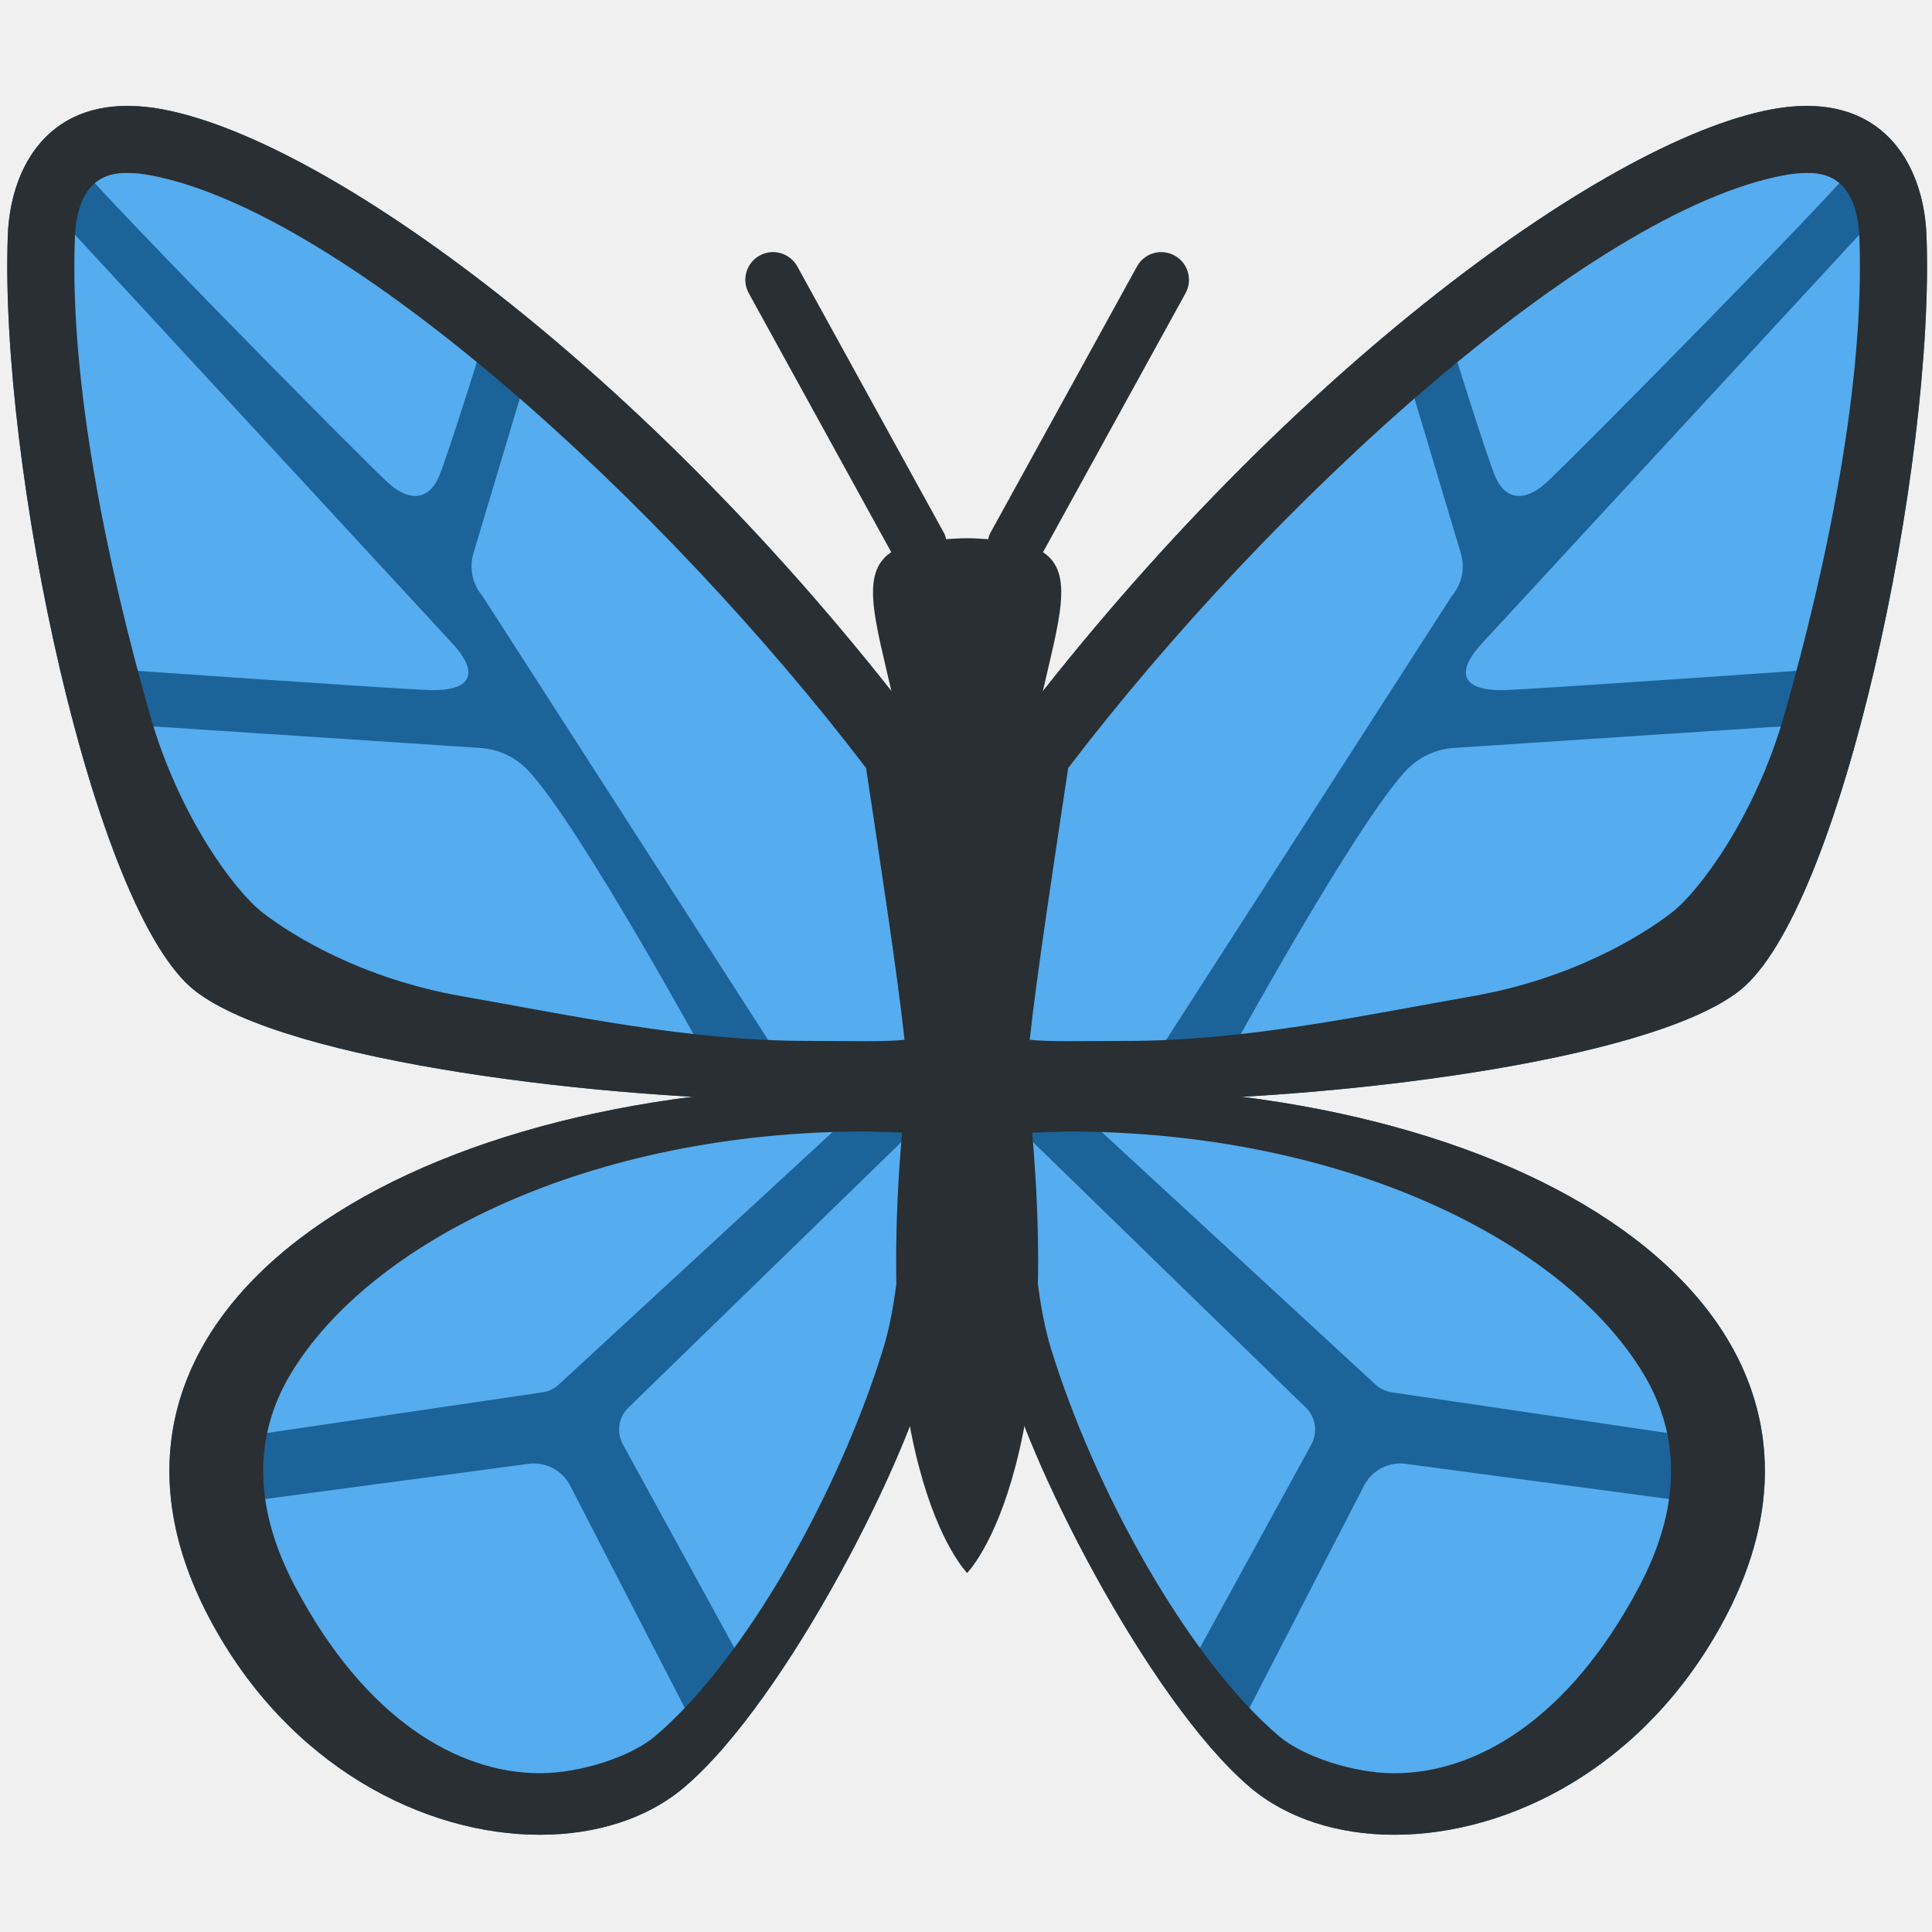
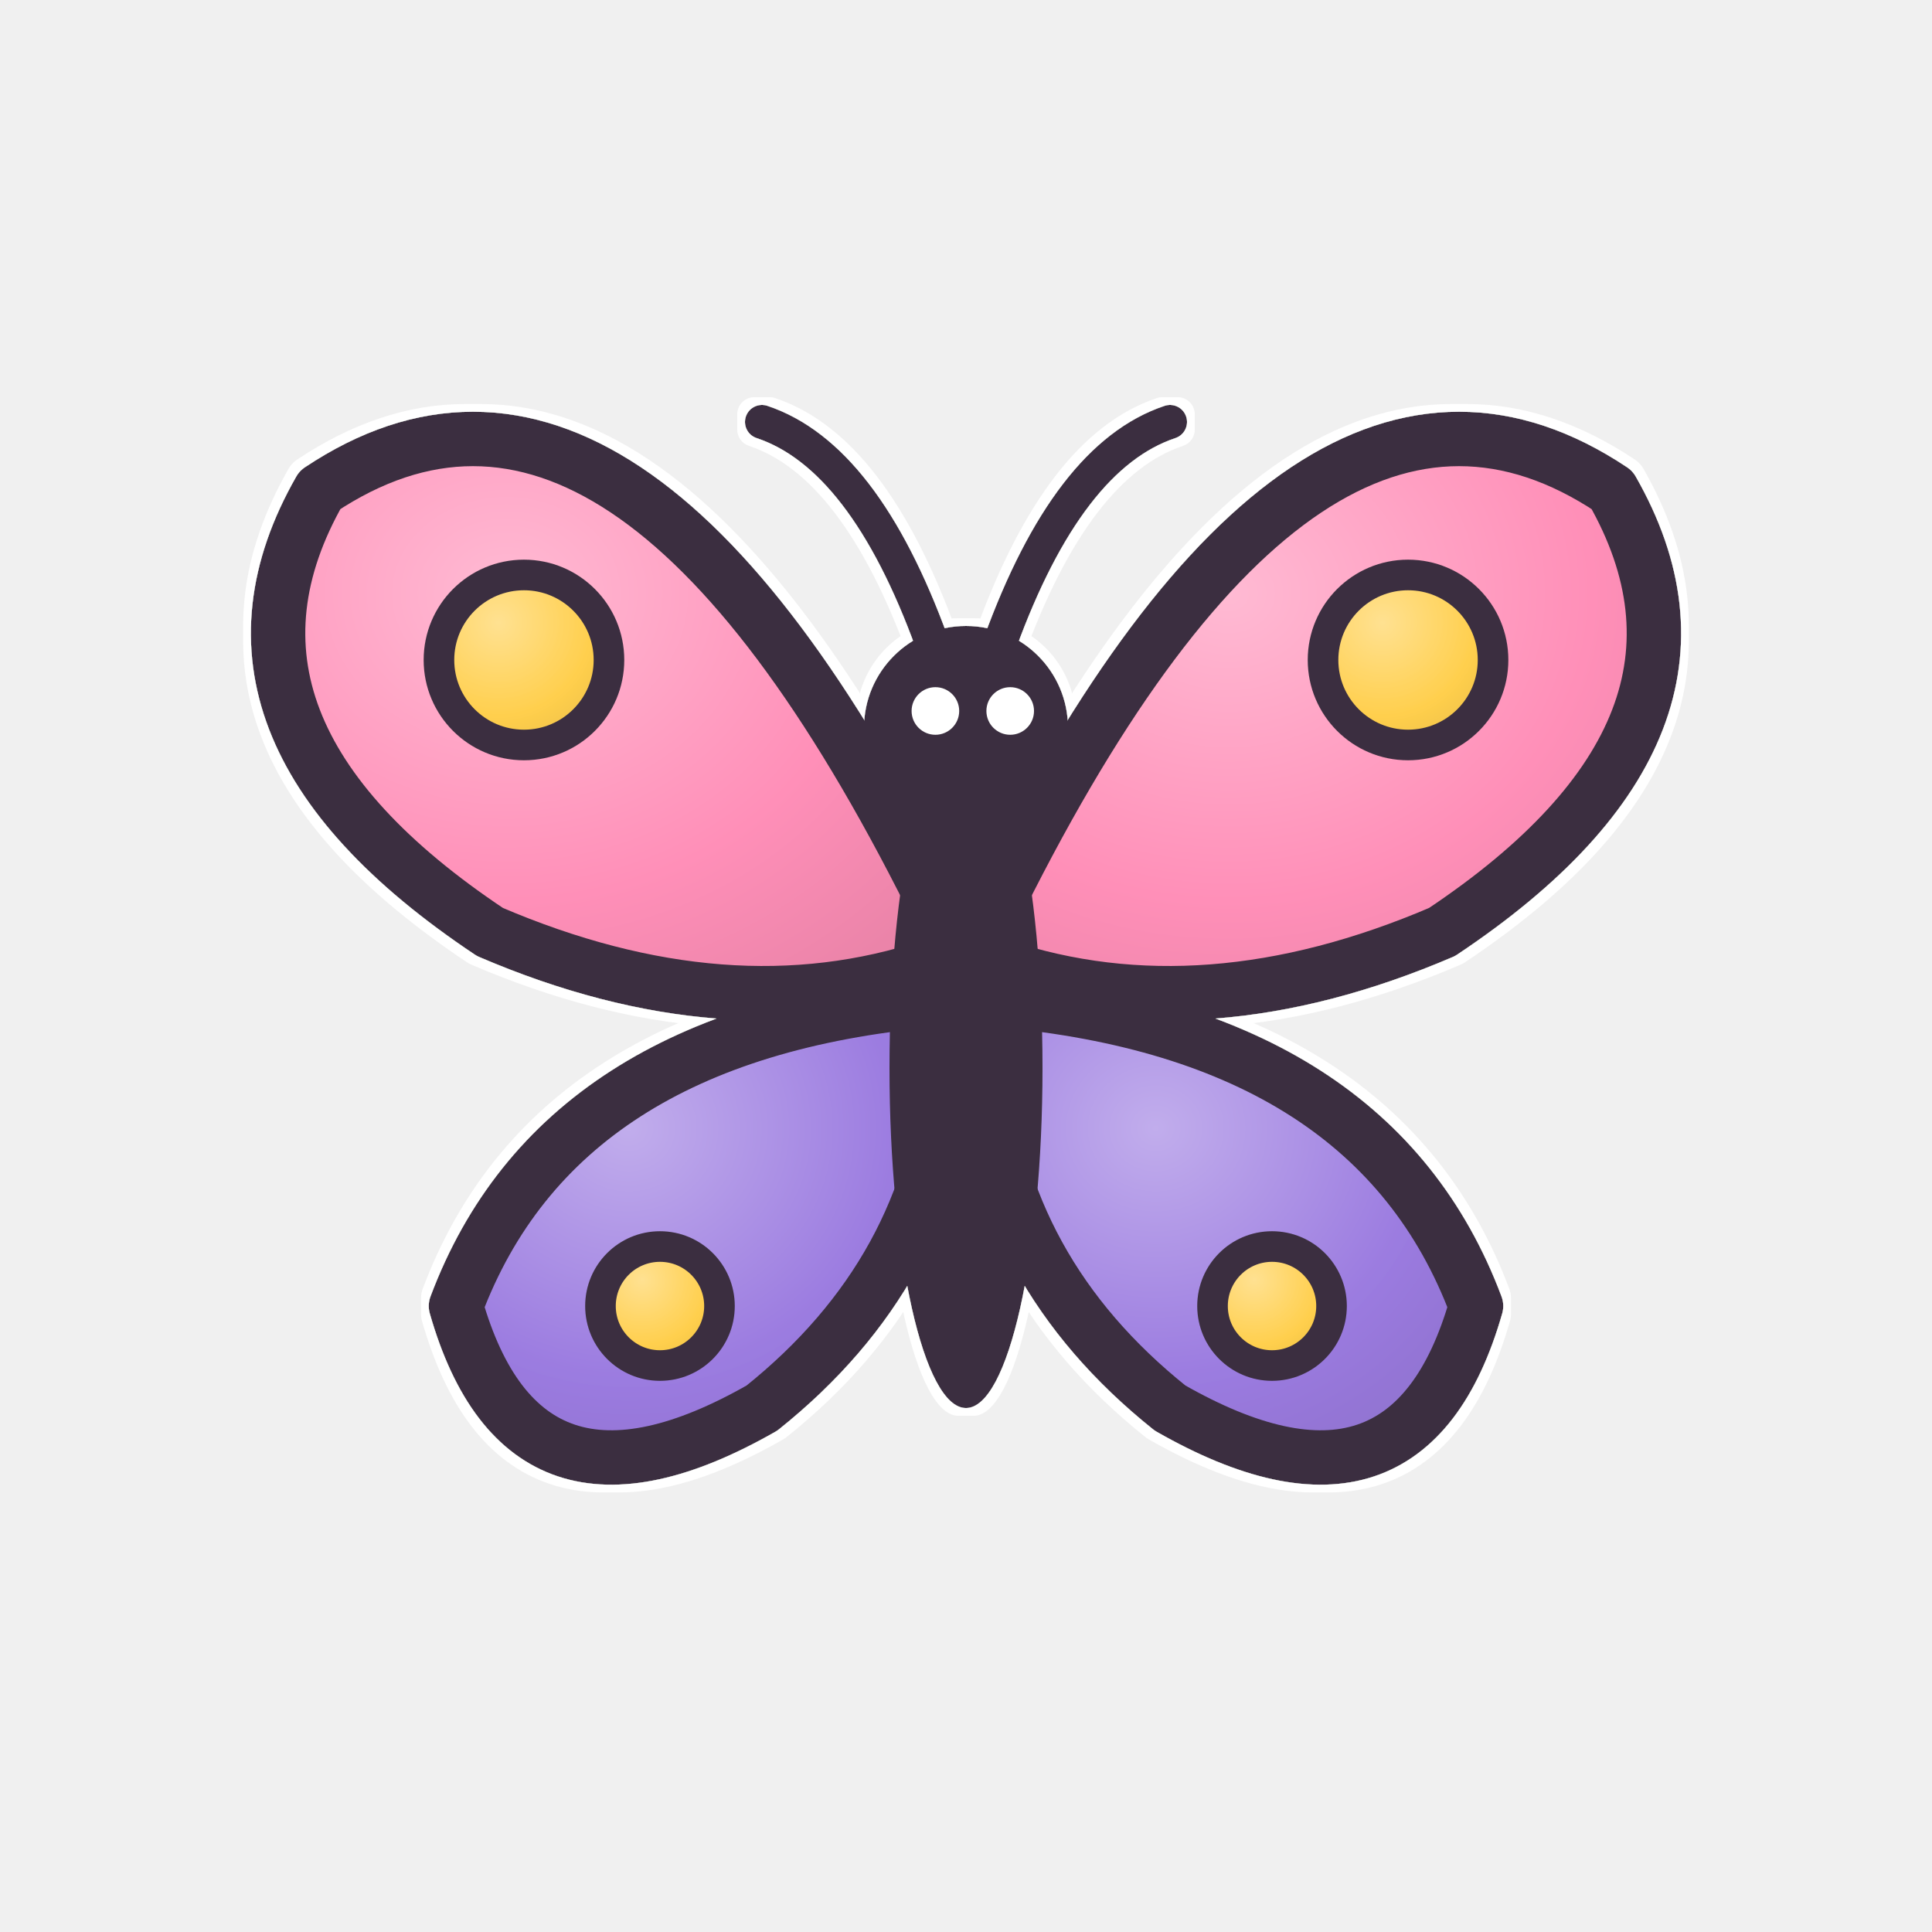
- <svg xmlns="http://www.w3.org/2000/svg" viewBox="0 0 36 36">
-   <path fill="#1C6399" d="M20.004 20.243c-.426 0-.858.01-1.294.031-.436 1.268-.468 2.747 0 5.097.328 1.646 2.659 6.299 4.584 7.933.683.58 1.638.884 2.69.884 2.144 0 4.691-1.265 6.157-4.034 3.001-5.671-3.474-9.911-12.137-9.911z" />
-   <path fill="#1C6399" d="M33.666 1.973c-.204 0-.425.021-.663.066-3.182.601-9.302 5.126-14.287 11.771 0 0-.789 5.16-.789 6.194 0 .336 1.264.5 3.058.5 3.717 0 9.709-.705 11.424-2.041 1.898-1.479 3.65-9.804 3.488-14.079-.046-1.175-.662-2.411-2.231-2.411z" />
-   <path fill="#55ACEE" d="m27.098 13.936 6.629-.436s-1.055 3.619-3.102 4.656-7.719 1.5-7.719 1.5 2.33-4.261 3.286-5.29c.237-.256.559-.408.906-.43zm.52-1.952 7.526-8.151s.002 5.365-1.206 8.635c0 0-5.383.379-5.914.391-.703.016-.969-.265-.406-.875zm-6.068 7.672 5.5-8.547a.856.856 0 0 0 .171-.798l-.968-3.233-6.722 6.609-.844 6.031 2.863-.062zM27.862 8.88c.172.406.516.5.938.125s6.074-6.094 6-6.218c0 0-2.832-1.194-7.8 3.463 0 0 .69 2.224.862 2.63zm-8.925 12.099 5.373 5.228a.575.575 0 0 1 .125.709L22.06 31.25s-4.187-5.479-3.123-10.271zm7.282 6.301 5.549.741s-1.058 3.845-3.394 4.854c-3.906 1.688-5.312-.625-5.312-.625l2.352-4.562a.762.762 0 0 1 .805-.408zm-5.95-6.426 5.375 4.958c.077.066.169.11.269.129l6.119.903s-1.219-3.031-4.429-4.531c-3.71-1.733-7.334-1.459-7.334-1.459z" />
-   <path fill="#292F33" d="M20.004 20.243c-.426 0-.858.01-1.294.031-.436 1.268-.468 2.747 0 5.097.328 1.646 2.659 6.299 4.584 7.933.683.58 1.638.884 2.69.884 2.144 0 4.691-1.265 6.157-4.034 3.001-5.671-3.474-9.911-12.137-9.911zm10.537 9.326c-1.316 2.486-3.05 3.473-4.558 3.473-.767 0-1.704-.313-2.15-.691-1.695-1.439-3.437-4.58-4.25-7.224-.465-1.513-.354-4.022-.354-4.022l.667-.021c5.168 0 9.249 2.058 10.726 4.512.714 1.186.687 2.523-.081 3.973z" />
-   <path fill="#292F33" d="M33.666 3.223c.231 0 .935 0 .981 1.208.102 2.681-.594 6.061-1.397 8.882-.541 1.901-1.586 3.292-2.094 3.687-.56.436-1.863 1.238-3.719 1.563-2.03.355-4.207.833-6.456.833-.827 0-1.433.019-1.794-.021.131-1.218.489-3.551.717-5.064 3.768-4.94 9.711-10.361 13.331-11.044.155-.029.3-.044.431-.044m0-1.25c-.204 0-.425.021-.663.066-3.182.601-9.302 5.126-14.287 11.771 0 0-.789 5.16-.789 6.194 0 .336 1.264.5 3.058.5 3.717 0 9.709-.705 11.424-2.041 1.898-1.479 3.65-9.804 3.488-14.079-.046-1.175-.662-2.411-2.231-2.411z" />
-   <path fill="#1C6399" d="M3.902 30.154c1.466 2.769 4.012 4.034 6.157 4.034 1.052 0 2.007-.304 2.69-.884 1.925-1.633 4.256-6.286 4.584-7.933.468-2.35.436-3.828 0-5.097a26.911 26.911 0 0 0-1.294-.031c-8.665 0-15.139 4.24-12.137 9.911z" />
-   <path fill="#1C6399" d="M2.376 1.973C.807 1.973.19 3.209.146 4.383c-.162 4.275 1.59 12.601 3.488 14.079 1.715 1.336 7.706 2.041 11.424 2.041 1.794 0 3.058-.164 3.058-.5 0-1.033-.789-6.194-.789-6.194C12.341 7.165 6.22 2.64 3.039 2.039a3.575 3.575 0 0 0-.663-.066z" />
-   <path fill="#55ACEE" d="M8.943 13.936 2.315 13.5s1.055 3.619 3.102 4.656 7.719 1.5 7.719 1.5-2.33-4.261-3.286-5.29a1.345 1.345 0 0 0-.907-.43zm-.519-1.952L.898 3.833s-.002 5.365 1.206 8.635c0 0 5.383.379 5.914.391.703.016.969-.265.406-.875zm6.068 7.672-5.5-8.547a.856.856 0 0 1-.171-.798l.968-3.233 6.722 6.609.844 6.031-2.863-.062zM8.179 8.88c-.172.406-.516.5-.938.125s-6.074-6.094-6-6.218c0 0 2.832-1.194 7.8 3.463.001 0-.69 2.224-.862 2.63zm8.926 12.099-5.373 5.228a.575.575 0 0 0-.125.709l2.375 4.333c-.001.001 4.187-5.478 3.123-10.27zM9.822 27.28l-5.549.741s1.058 3.845 3.394 4.854c3.906 1.688 5.312-.625 5.312-.625l-2.352-4.562a.76.76 0 0 0-.805-.408zm5.951-6.426-5.375 4.958a.577.577 0 0 1-.269.129l-6.119.903s1.219-3.031 4.429-4.531c3.709-1.733 7.334-1.459 7.334-1.459z" />
-   <path fill="#292F33" d="M3.902 30.154c1.466 2.769 4.012 4.034 6.157 4.034 1.052 0 2.007-.304 2.69-.884 1.925-1.633 4.256-6.286 4.584-7.933.468-2.35.436-3.828 0-5.097a26.911 26.911 0 0 0-1.294-.031c-8.665 0-15.139 4.24-12.137 9.911zm1.518-4.559c1.477-2.454 5.558-4.512 10.726-4.512l.667.021s.111 2.51-.354 4.022c-.813 2.644-2.555 5.785-4.25 7.224-.446.379-1.383.691-2.15.691-1.508 0-3.242-.986-4.558-3.473-.768-1.449-.795-2.786-.081-3.973z" />
-   <path fill="#292F33" d="M2.376 3.223c.131 0 .276.015.431.044 3.619.683 9.563 6.104 13.331 11.044.228 1.513.586 3.846.717 5.064-.361.04-.967.021-1.794.021-2.249 0-4.426-.478-6.456-.833-1.856-.325-3.159-1.127-3.719-1.563-.508-.396-1.553-1.786-2.094-3.687-.803-2.821-1.499-6.201-1.397-8.882.046-1.208.749-1.208.981-1.208m0-1.25C.807 1.973.19 3.209.146 4.383c-.162 4.275 1.59 12.601 3.488 14.079 1.715 1.336 7.706 2.041 11.424 2.041 1.794 0 3.058-.164 3.058-.5 0-1.033-.789-6.194-.789-6.194C12.341 7.165 6.22 2.64 3.039 2.039a3.575 3.575 0 0 0-.663-.066z" />
-   <path fill="#292F33" d="M21.887 4.762a.515.515 0 0 0-.701.203l-2.74 4.98c-.018.033-.022.068-.032.102-.127-.007-.244-.018-.393-.018-.148 0-.266.01-.392.018-.01-.034-.014-.069-.032-.102l-2.74-4.98a.516.516 0 0 0-.905.498l2.655 4.826c-1.179.784 1.15 3.438.381 9.204-1.033 7.75 1.033 9.817 1.033 9.817s2.067-2.067 1.033-9.817c-.769-5.766 1.56-8.42.381-9.204l2.656-4.826a.516.516 0 0 0-.204-.701z" />
+ <svg xmlns="http://www.w3.org/2000/svg" viewBox="0 0 100 100">
+   <defs>
+     <radialGradient id="g0" cx="0.35" cy="0.28" r="0.85">
+       <stop offset="0" stop-color="#ffbad3" />
+       <stop offset="0.65" stop-color="#ff8fb8" />
+       <stop offset="1" stop-color="#eb84a9" />
+     </radialGradient>
+     <radialGradient id="g1" cx="0.35" cy="0.28" r="0.85">
+       <stop offset="0" stop-color="#c1adec" />
+       <stop offset="0.65" stop-color="#9b7be0" />
+       <stop offset="1" stop-color="#8f71ce" />
+     </radialGradient>
+     <radialGradient id="g2" cx="0.35" cy="0.28" r="0.85">
+       <stop offset="0" stop-color="#ffe191" />
+       <stop offset="0.65" stop-color="#ffcf4d" />
+       <stop offset="1" stop-color="#ebbe47" />
+     </radialGradient>
+     <filter id="cut" x="-10%" y="-10%" width="120%" height="120%">
+       <feMorphology in="SourceAlpha" operator="dilate" radius="3.2" result="d" />
+       <feFlood flood-color="#ffffff" />
+       <feComposite in2="d" operator="in" result="edge" />
+       <feMerge>
+         <feMergeNode in="edge" />
+         <feMergeNode in="SourceGraphic" />
+       </feMerge>
+     </filter>
+   </defs>
+   <g filter="url(#cut)" transform="translate(6 6) scale(0.88)">
+     <path d="M48 46 Q30 10 12 22 Q4 36 22 48 Q36 54 48 50 Z" fill="url(#g0)" stroke="#3b2f3f" stroke-width="3.2" stroke-linejoin="round" stroke-linecap="round" />
+     <path d="M52 46 Q70 10 88 22 Q96 36 78 48 Q64 54 52 50 Z" fill="url(#g0)" stroke="#3b2f3f" stroke-width="3.2" stroke-linejoin="round" stroke-linecap="round" />
+     <path d="M48 52 Q26 54 20 70 Q24 84 38 76 Q48 68 49 56 Z" fill="url(#g1)" stroke="#3b2f3f" stroke-width="3.2" stroke-linejoin="round" stroke-linecap="round" />
+     <path d="M52 52 Q74 54 80 70 Q76 84 62 76 Q52 68 51 56 Z" fill="url(#g1)" stroke="#3b2f3f" stroke-width="3.2" stroke-linejoin="round" stroke-linecap="round" />
+     <circle cx="24" cy="32" r="5" fill="url(#g2)" stroke="#3b2f3f" stroke-width="1.8" stroke-linejoin="round" stroke-linecap="round" />
+     <circle cx="76" cy="32" r="5" fill="url(#g2)" stroke="#3b2f3f" stroke-width="1.8" stroke-linejoin="round" stroke-linecap="round" />
+     <circle cx="32" cy="70" r="3.5" fill="url(#g2)" stroke="#3b2f3f" stroke-width="1.8" stroke-linejoin="round" stroke-linecap="round" />
+     <circle cx="68" cy="70" r="3.5" fill="url(#g2)" stroke="#3b2f3f" stroke-width="1.8" stroke-linejoin="round" stroke-linecap="round" />
+     <ellipse cx="50" cy="56" rx="4.5" ry="20" fill="#3b2f3f" stroke-linejoin="round" stroke-linecap="round" />
+     <circle cx="50" cy="36" r="6" fill="#3b2f3f" stroke-linejoin="round" stroke-linecap="round" />
+     <path d="M48 31 Q44 20 38 18 M52 31 Q56 20 62 18" fill="none" stroke="#3b2f3f" stroke-width="2" stroke-linecap="round" stroke-linejoin="round" />
+     <circle cx="48.2" cy="35" r="1.4" fill="#fff" stroke-linejoin="round" stroke-linecap="round" />
+     <circle cx="52.6" cy="35" r="1.4" fill="#fff" stroke-linejoin="round" stroke-linecap="round" />
+   </g>
</svg>
